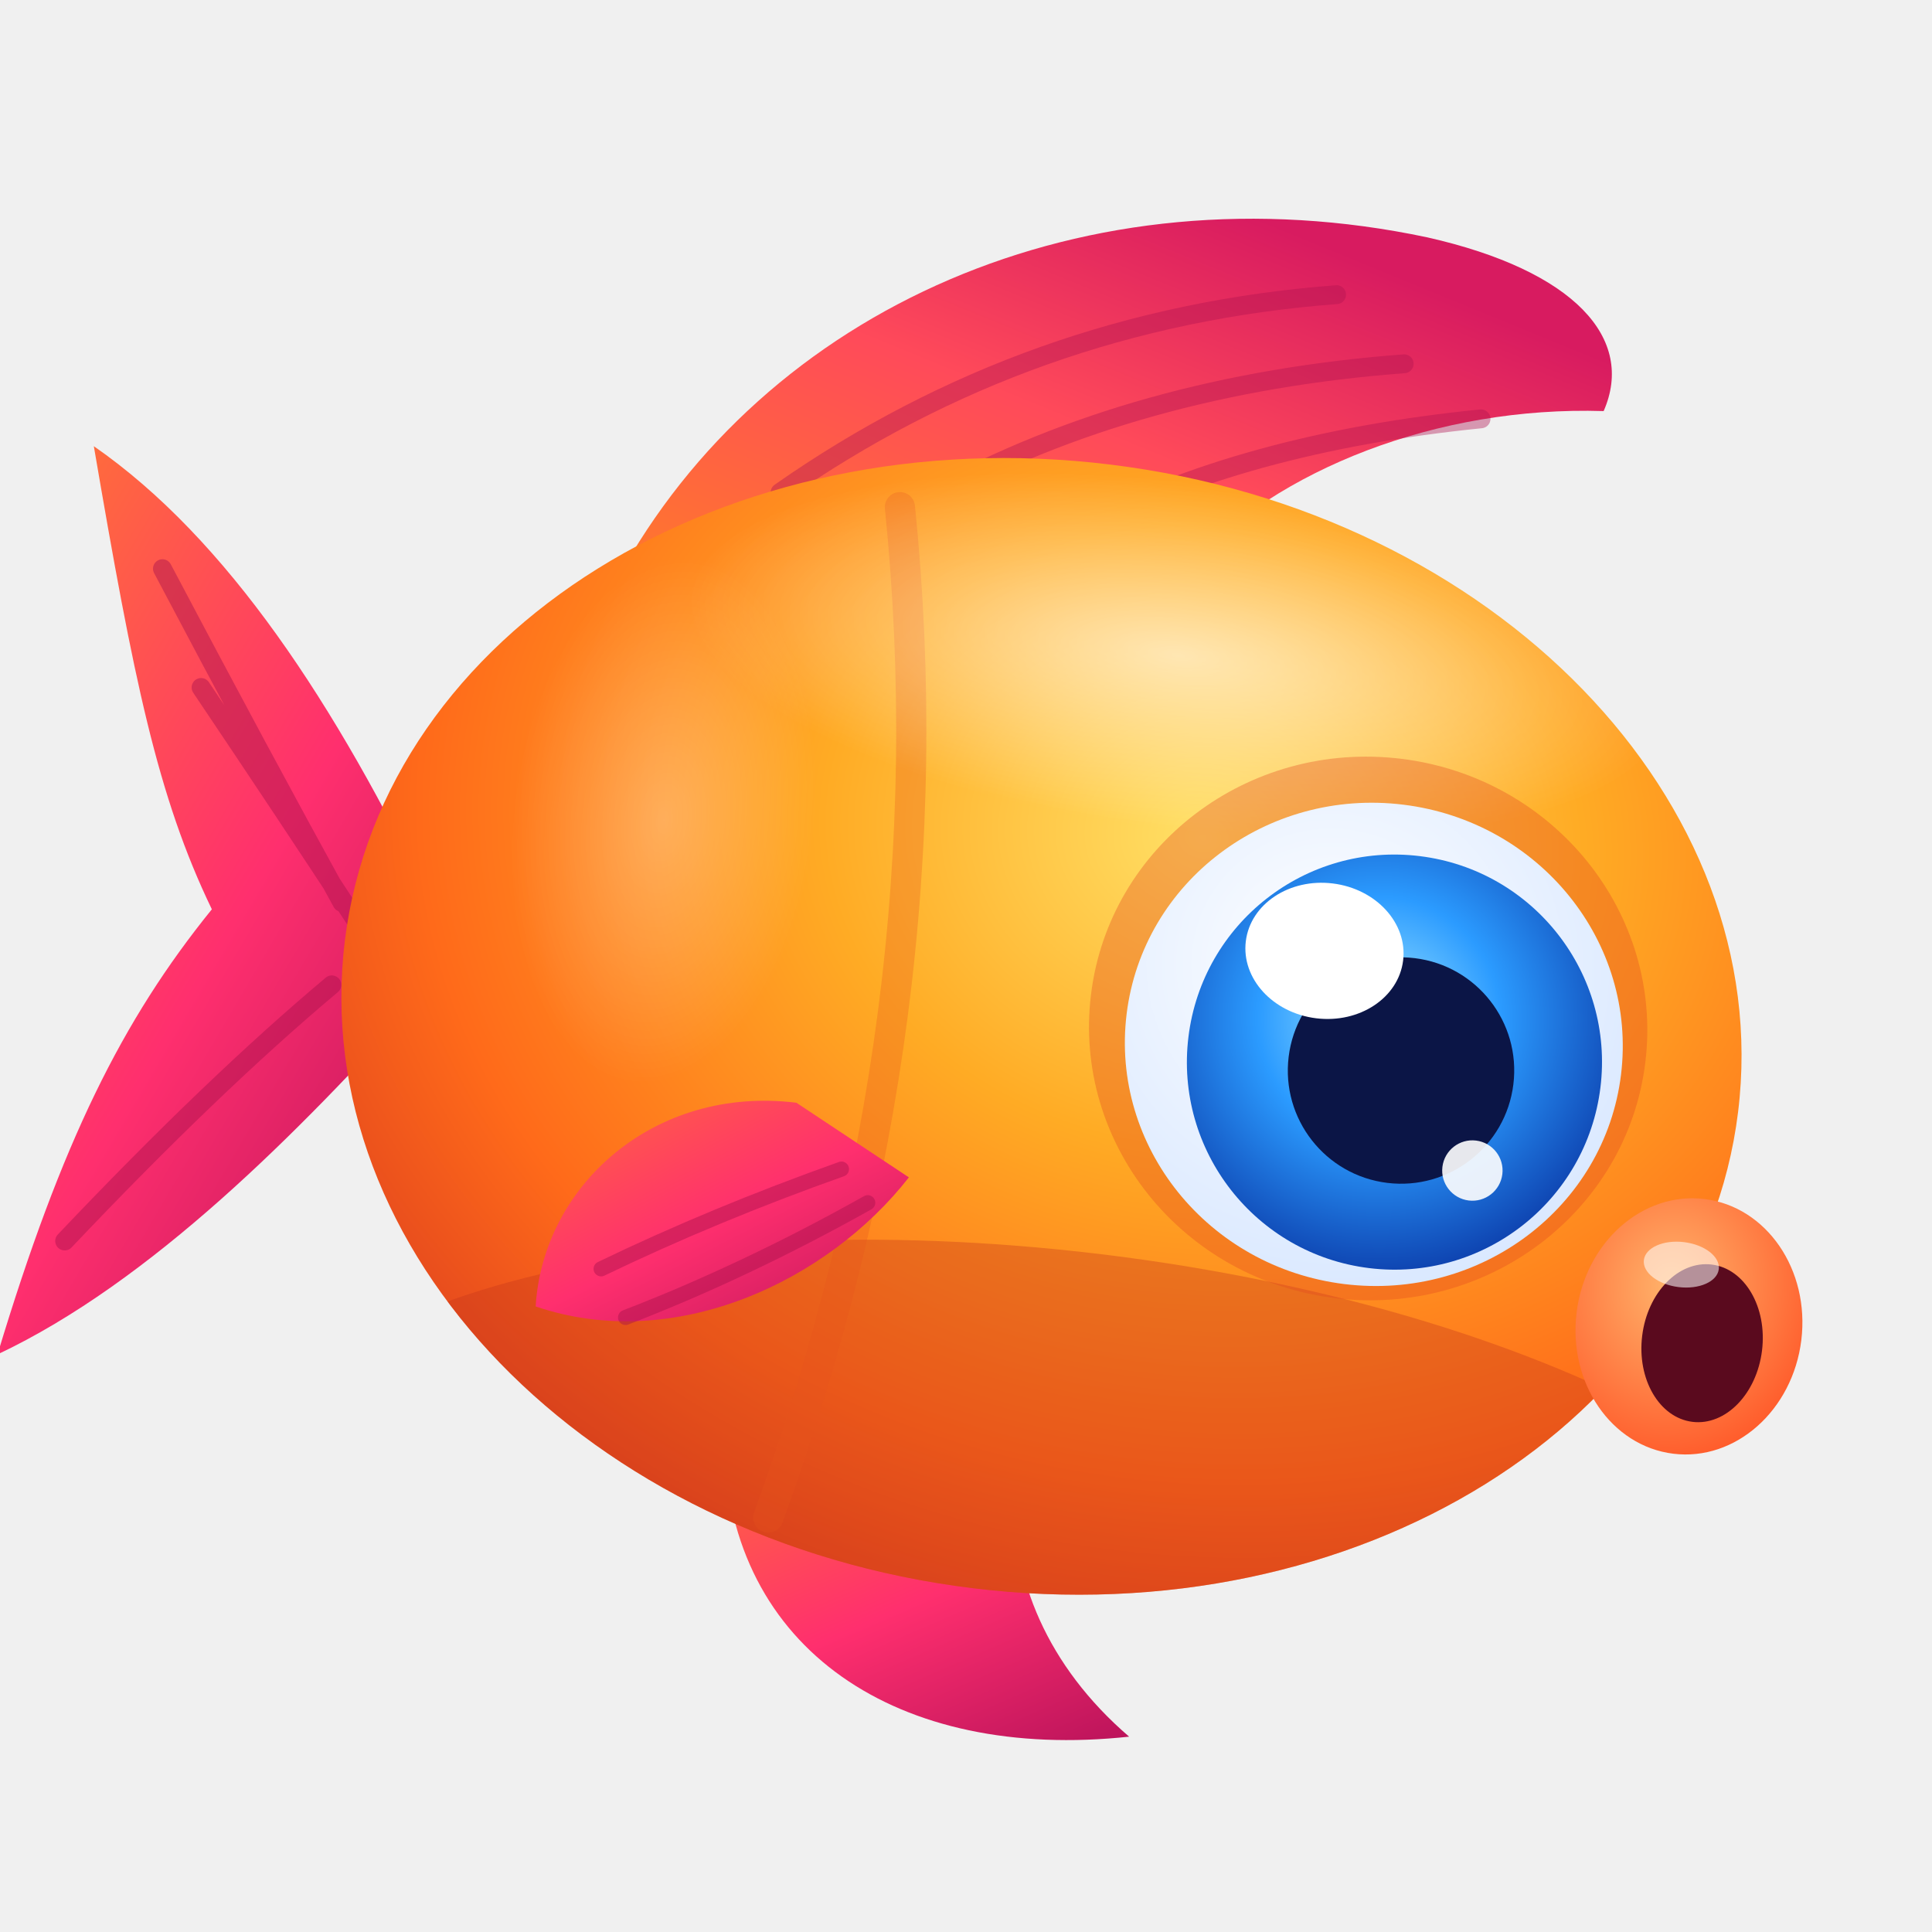
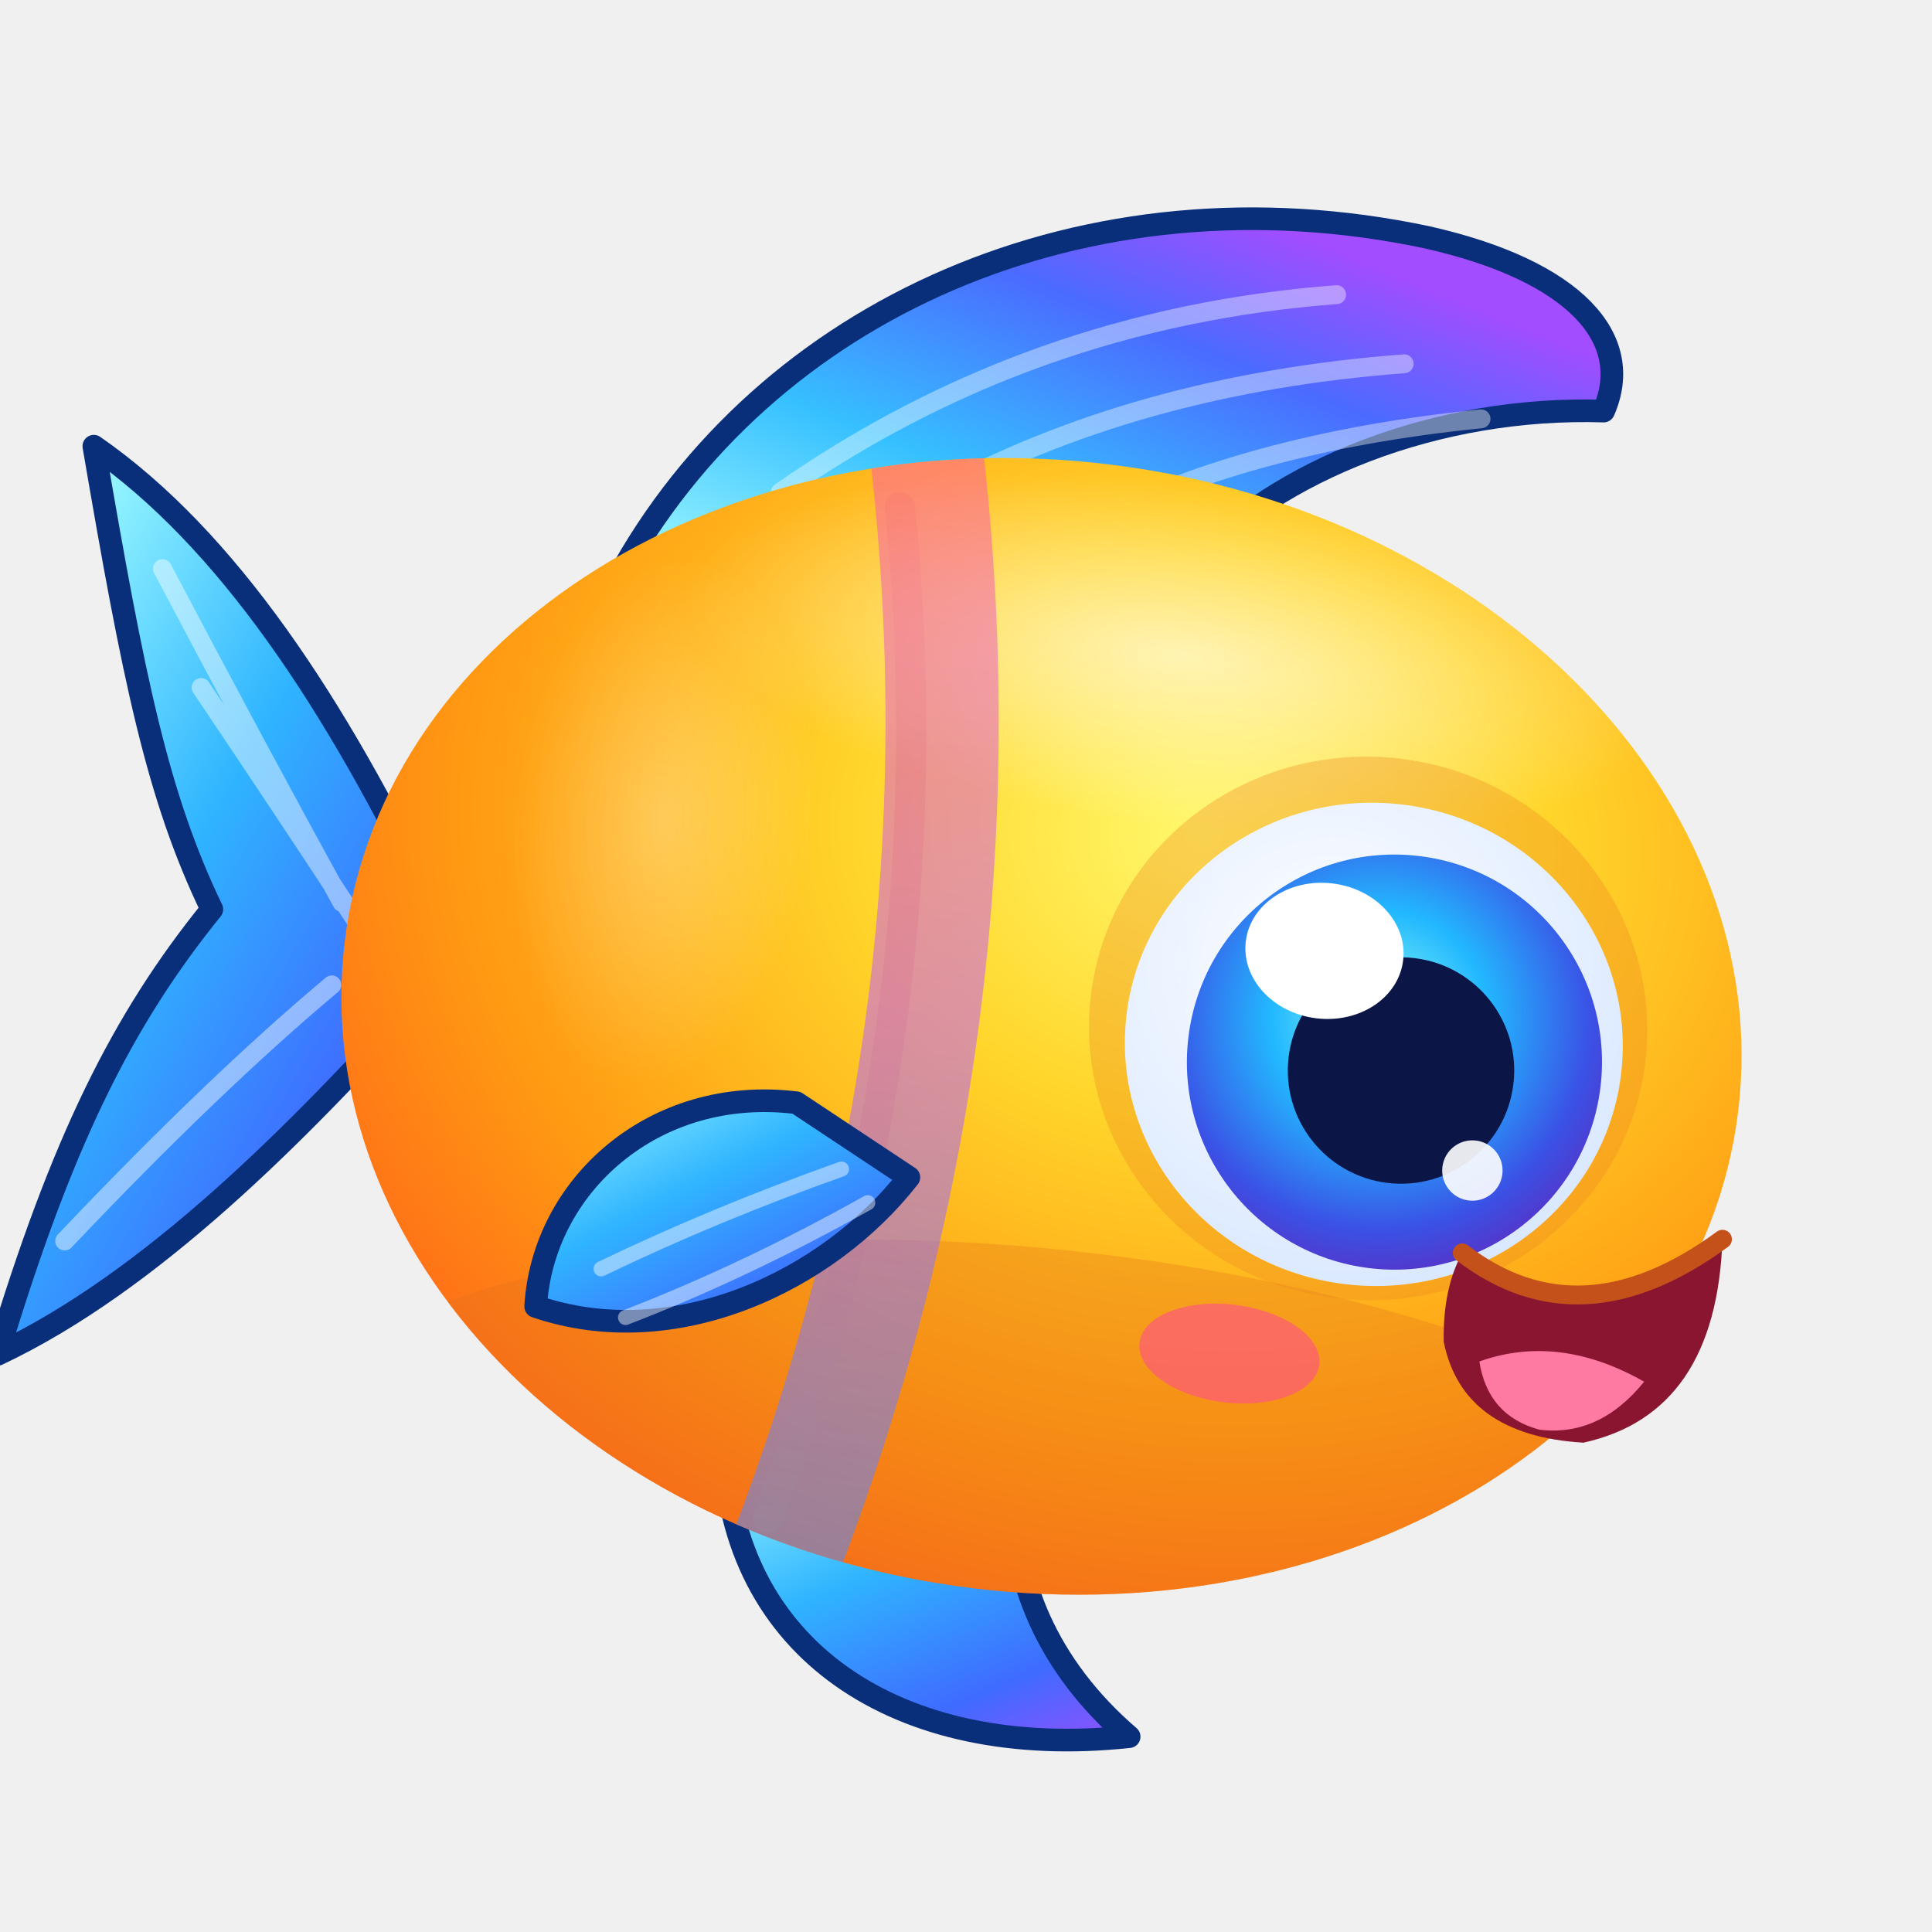
<svg xmlns="http://www.w3.org/2000/svg" viewBox="0 0 512 512" width="512" height="512">
  <defs>
    <radialGradient id="body" cx="0.6" cy="0.32" r="0.78">
-       <stop offset="0" stop-color="#ffe066" />
-       <stop offset="0.35" stop-color="#ffab24" />
-       <stop offset="0.72" stop-color="#ff6a1a" />
-       <stop offset="1" stop-color="#d93a1f" />
+       <stop offset="0" stop-color="#fff86b" />
+       <stop offset="0.32" stop-color="#ffd52a" />
+       <stop offset="0.68" stop-color="#ff9a12" />
+       <stop offset="1" stop-color="#ff5e1a" />
    </radialGradient>
    <linearGradient id="fin" x1="0" y1="0" x2="1" y2="1">
-       <stop offset="0" stop-color="#ff6a3d" />
-       <stop offset="0.5" stop-color="#ff2f6e" />
-       <stop offset="1" stop-color="#b8125a" />
+       <stop offset="0" stop-color="#9ffcff" />
+       <stop offset="0.4" stop-color="#2fb4ff" />
+       <stop offset="0.75" stop-color="#3f6bff" />
+       <stop offset="1" stop-color="#9b4dff" />
    </linearGradient>
    <linearGradient id="dorsal" x1="0" y1="1" x2="0.6" y2="0">
-       <stop offset="0" stop-color="#ff7a2a" />
-       <stop offset="0.55" stop-color="#ff4a5a" />
-       <stop offset="1" stop-color="#d81b60" />
+       <stop offset="0" stop-color="#a8fdff" />
+       <stop offset="0.4" stop-color="#36c0ff" />
+       <stop offset="0.75" stop-color="#4a6bff" />
+       <stop offset="1" stop-color="#a24dff" />
    </linearGradient>
    <radialGradient id="iris" cx="0.45" cy="0.4" r="0.65">
-       <stop offset="0" stop-color="#9fe6ff" />
-       <stop offset="0.45" stop-color="#2b9bff" />
-       <stop offset="1" stop-color="#0b3aa8" />
+       <stop offset="0" stop-color="#8ffff0" />
+       <stop offset="0.4" stop-color="#22b8ff" />
+       <stop offset="0.78" stop-color="#3a52e6" />
+       <stop offset="1" stop-color="#5a2fc4" />
    </radialGradient>
    <radialGradient id="sclera" cx="0.4" cy="0.35" r="0.75">
      <stop offset="0" stop-color="#ffffff" />
      <stop offset="1" stop-color="#d6e6ff" />
    </radialGradient>
    <radialGradient id="gloss" cx="0.5" cy="0.5" r="0.5">
      <stop offset="0" stop-color="#ffffff" stop-opacity="0.75" />
      <stop offset="1" stop-color="#ffffff" stop-opacity="0" />
    </radialGradient>
    <radialGradient id="lips" cx="0.4" cy="0.35" r="0.7">
      <stop offset="0" stop-color="#ffb36b" />
      <stop offset="1" stop-color="#ff5a2a" />
    </radialGradient>
+     <linearGradient id="band" x1="0" y1="0" x2="0" y2="1">
+       <stop offset="0" stop-color="#ff5fa2" />
+       <stop offset="0.5" stop-color="#c05cff" />
+       <stop offset="1" stop-color="#4f8bff" />
+     </linearGradient>
    <clipPath id="bodyClip">
      <ellipse cx="276" cy="272" rx="186" ry="150" />
    </clipPath>
  </defs>
  <g transform="translate(256 262) scale(1) translate(-256 -262) rotate(7 276 272)">
-     <path d="M112 260 C80 210 46 170 8 150 C26 210 36 240 54 268 C34 300 22 334 12 392 C50 368 84 324 112 284 Z" fill="url(#fin)" />
-     <path d="M30 180 Q62 226 88 262 M26 360 Q60 314 88 284 M44 210 Q70 240 92 266" fill="none" stroke="#a80f4c" stroke-width="5" stroke-linecap="round" opacity="0.45" />
-     <path d="M150 168 C180 92 260 44 352 52 C392 56 410 72 404 92 C360 96 320 118 300 146 Z" fill="url(#dorsal)" />
-     <path d="M190 140 Q250 86 330 70 M230 136 Q280 100 350 86 M270 140 Q310 112 372 98" fill="none" stroke="#b0124f" stroke-width="5" stroke-linecap="round" opacity="0.4" />
-     <path d="M206 392 C214 446 262 470 322 456 C298 440 286 418 284 396 Z" fill="url(#fin)" />
+     <path d="M112 260 C80 210 46 170 8 150 C26 210 36 240 54 268 C34 300 22 334 12 392 C50 368 84 324 112 284 Z" fill="url(#fin)" stroke="#0a2f7a" stroke-width="6" stroke-linejoin="round" />
+     <path d="M30 180 Q62 226 88 262 M26 360 Q60 314 88 284 M44 210 Q70 240 92 266" fill="none" stroke="#ffffff" stroke-width="5" stroke-linecap="round" opacity="0.45" />
+     <path d="M150 168 C180 92 260 44 352 52 C392 56 410 72 404 92 C360 96 320 118 300 146 Z" fill="url(#dorsal)" stroke="#0a2f7a" stroke-width="6" stroke-linejoin="round" />
+     <path d="M190 140 Q250 86 330 70 M230 136 Q280 100 350 86 M270 140 Q310 112 372 98" fill="none" stroke="#ffffff" stroke-width="5" stroke-linecap="round" opacity="0.4" />
+     <path d="M206 392 C214 446 262 470 322 456 C298 440 286 418 284 396 Z" fill="url(#fin)" stroke="#0a2f7a" stroke-width="6" stroke-linejoin="round" />
    <ellipse cx="276" cy="272" rx="186" ry="150" fill="url(#body)" />
    <g clip-path="url(#bodyClip)">
-       <ellipse cx="300" cy="420" rx="220" ry="90" fill="#c2331a" opacity="0.35" />
-       <path d="M222 140 Q252 272 220 410" fill="none" stroke="#e5531b" stroke-width="8" stroke-linecap="round" opacity="0.28" />
+       <ellipse cx="300" cy="420" rx="220" ry="90" fill="#e0701a" opacity="0.3" />
+       <path d="M222 140 Q252 272 220 410" fill="none" stroke="#f08a1f" stroke-width="8" stroke-linecap="round" opacity="0.3" />
      <ellipse cx="300" cy="170" rx="130" ry="46" fill="url(#gloss)" opacity="0.8" />
      <ellipse cx="170" cy="230" rx="40" ry="70" fill="url(#gloss)" opacity="0.35" />
+       <path d="M228 128 Q262 272 226 418" fill="none" stroke="url(#band)" stroke-width="30" stroke-linecap="round" opacity="0.55" />
    </g>
-     <path d="M214 300 C176 300 150 330 152 362 C190 370 228 346 246 316 Z" fill="url(#fin)" />
-     <path d="M168 350 Q196 332 228 316 M176 362 Q206 346 236 324" fill="none" stroke="#a80f4c" stroke-width="4" stroke-linecap="round" opacity="0.45" />
-     <ellipse cx="362" cy="262" rx="74" ry="72" fill="#e2471f" opacity="0.35" />
+     <path d="M214 300 C176 300 150 330 152 362 C190 370 228 346 246 316 Z" fill="url(#fin)" stroke="#0a2f7a" stroke-width="6" stroke-linejoin="round" />
+     <path d="M168 350 Q196 332 228 316 M176 362 Q206 346 236 324" fill="none" stroke="#ffffff" stroke-width="4" stroke-linecap="round" opacity="0.45" />
+     <ellipse cx="362" cy="262" rx="74" ry="72" fill="#ef8a1f" opacity="0.35" />
    <ellipse cx="364" cy="266" rx="66" ry="64" fill="url(#sclera)" />
    <circle cx="370" cy="270" r="55" fill="url(#iris)" />
    <circle cx="372" cy="272" r="30" fill="#0b1546" />
    <ellipse cx="348" cy="243" rx="21" ry="18" fill="#ffffff" />
    <circle cx="394" cy="296" r="8" fill="#ffffff" opacity="0.9" />
-     <ellipse cx="456" cy="330" rx="30" ry="34" fill="url(#lips)" />
-     <ellipse cx="460" cy="334" rx="16" ry="21" fill="#5a0a1e" />
-     <ellipse cx="452" cy="314" rx="10" ry="6" fill="#ffffff" opacity="0.55" />
+     <ellipse cx="336" cy="352" rx="24" ry="13" fill="#ff4f8a" opacity="0.6" />
+     <path d="M394 318 Q428 338 462 306 Q466 352 432 364 Q400 366 392 342 Q390 328 394 318 Z" fill="#8a1530" />
+     <path d="M402 346 Q422 336 446 346 Q436 362 420 362 Q406 360 402 346 Z" fill="#ff7aa2" />
+     <path d="M394 318 Q428 338 462 306" fill="none" stroke="#c4501a" stroke-width="5" stroke-linecap="round" />
  </g>
</svg>
